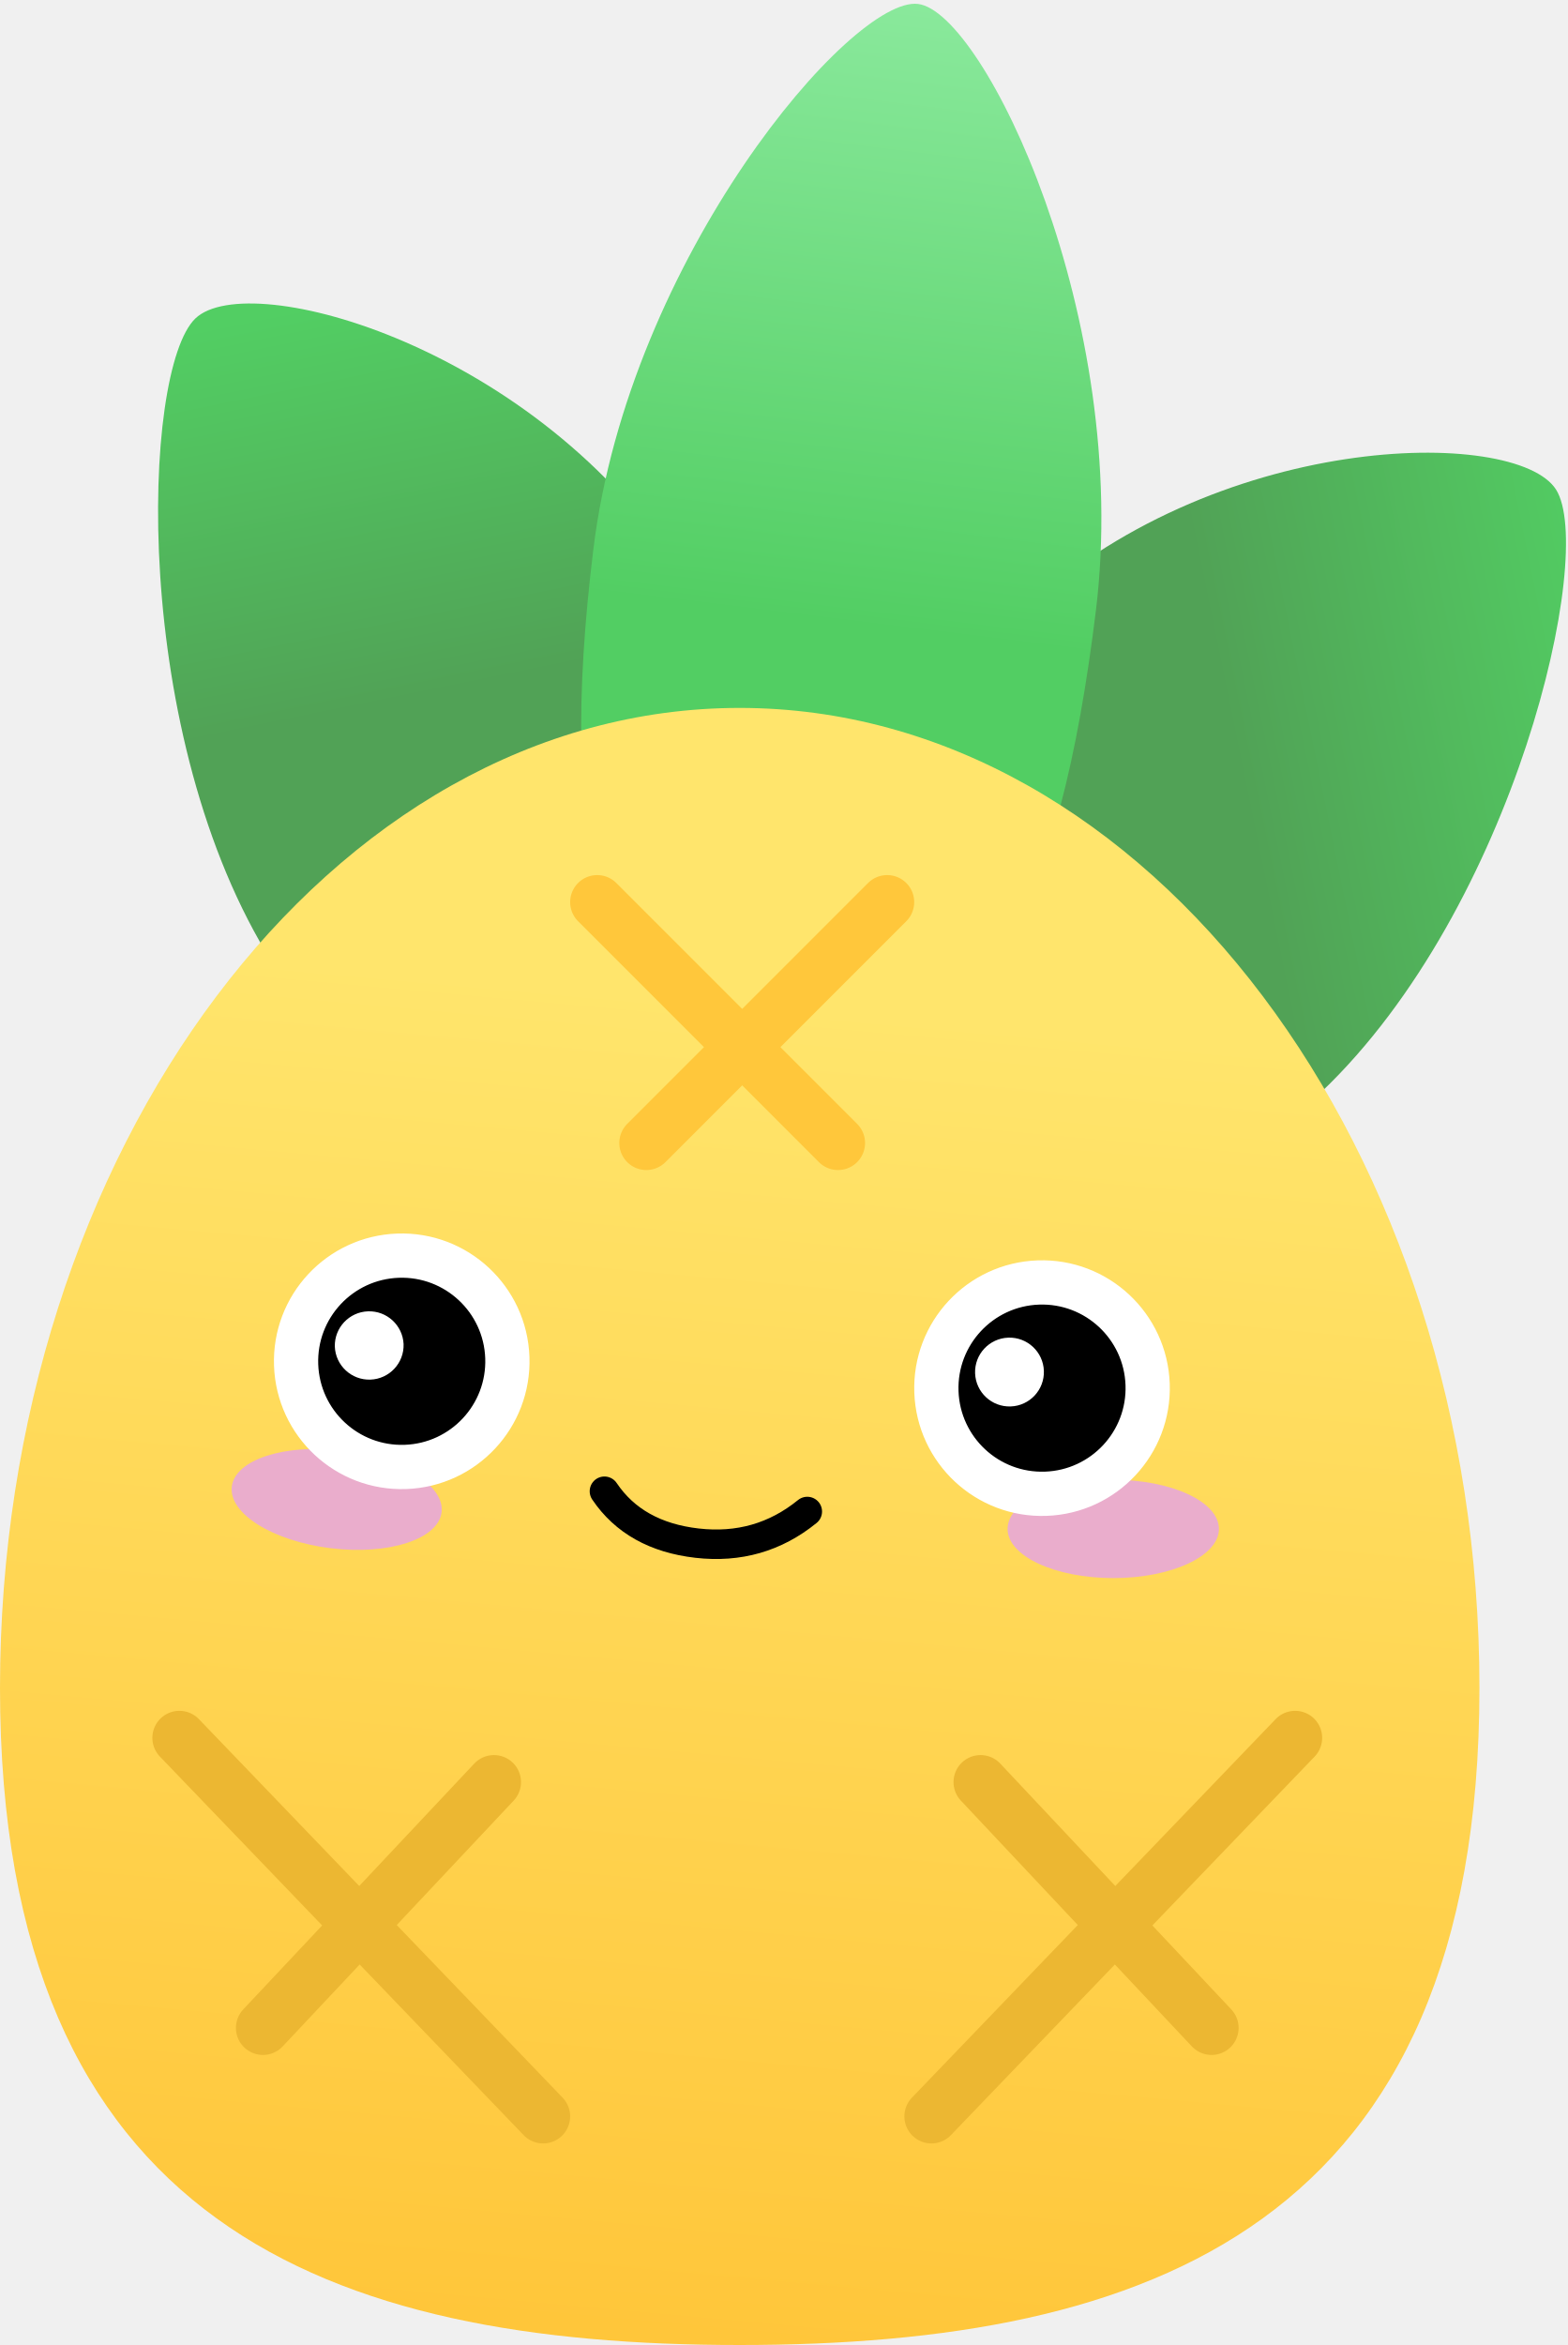
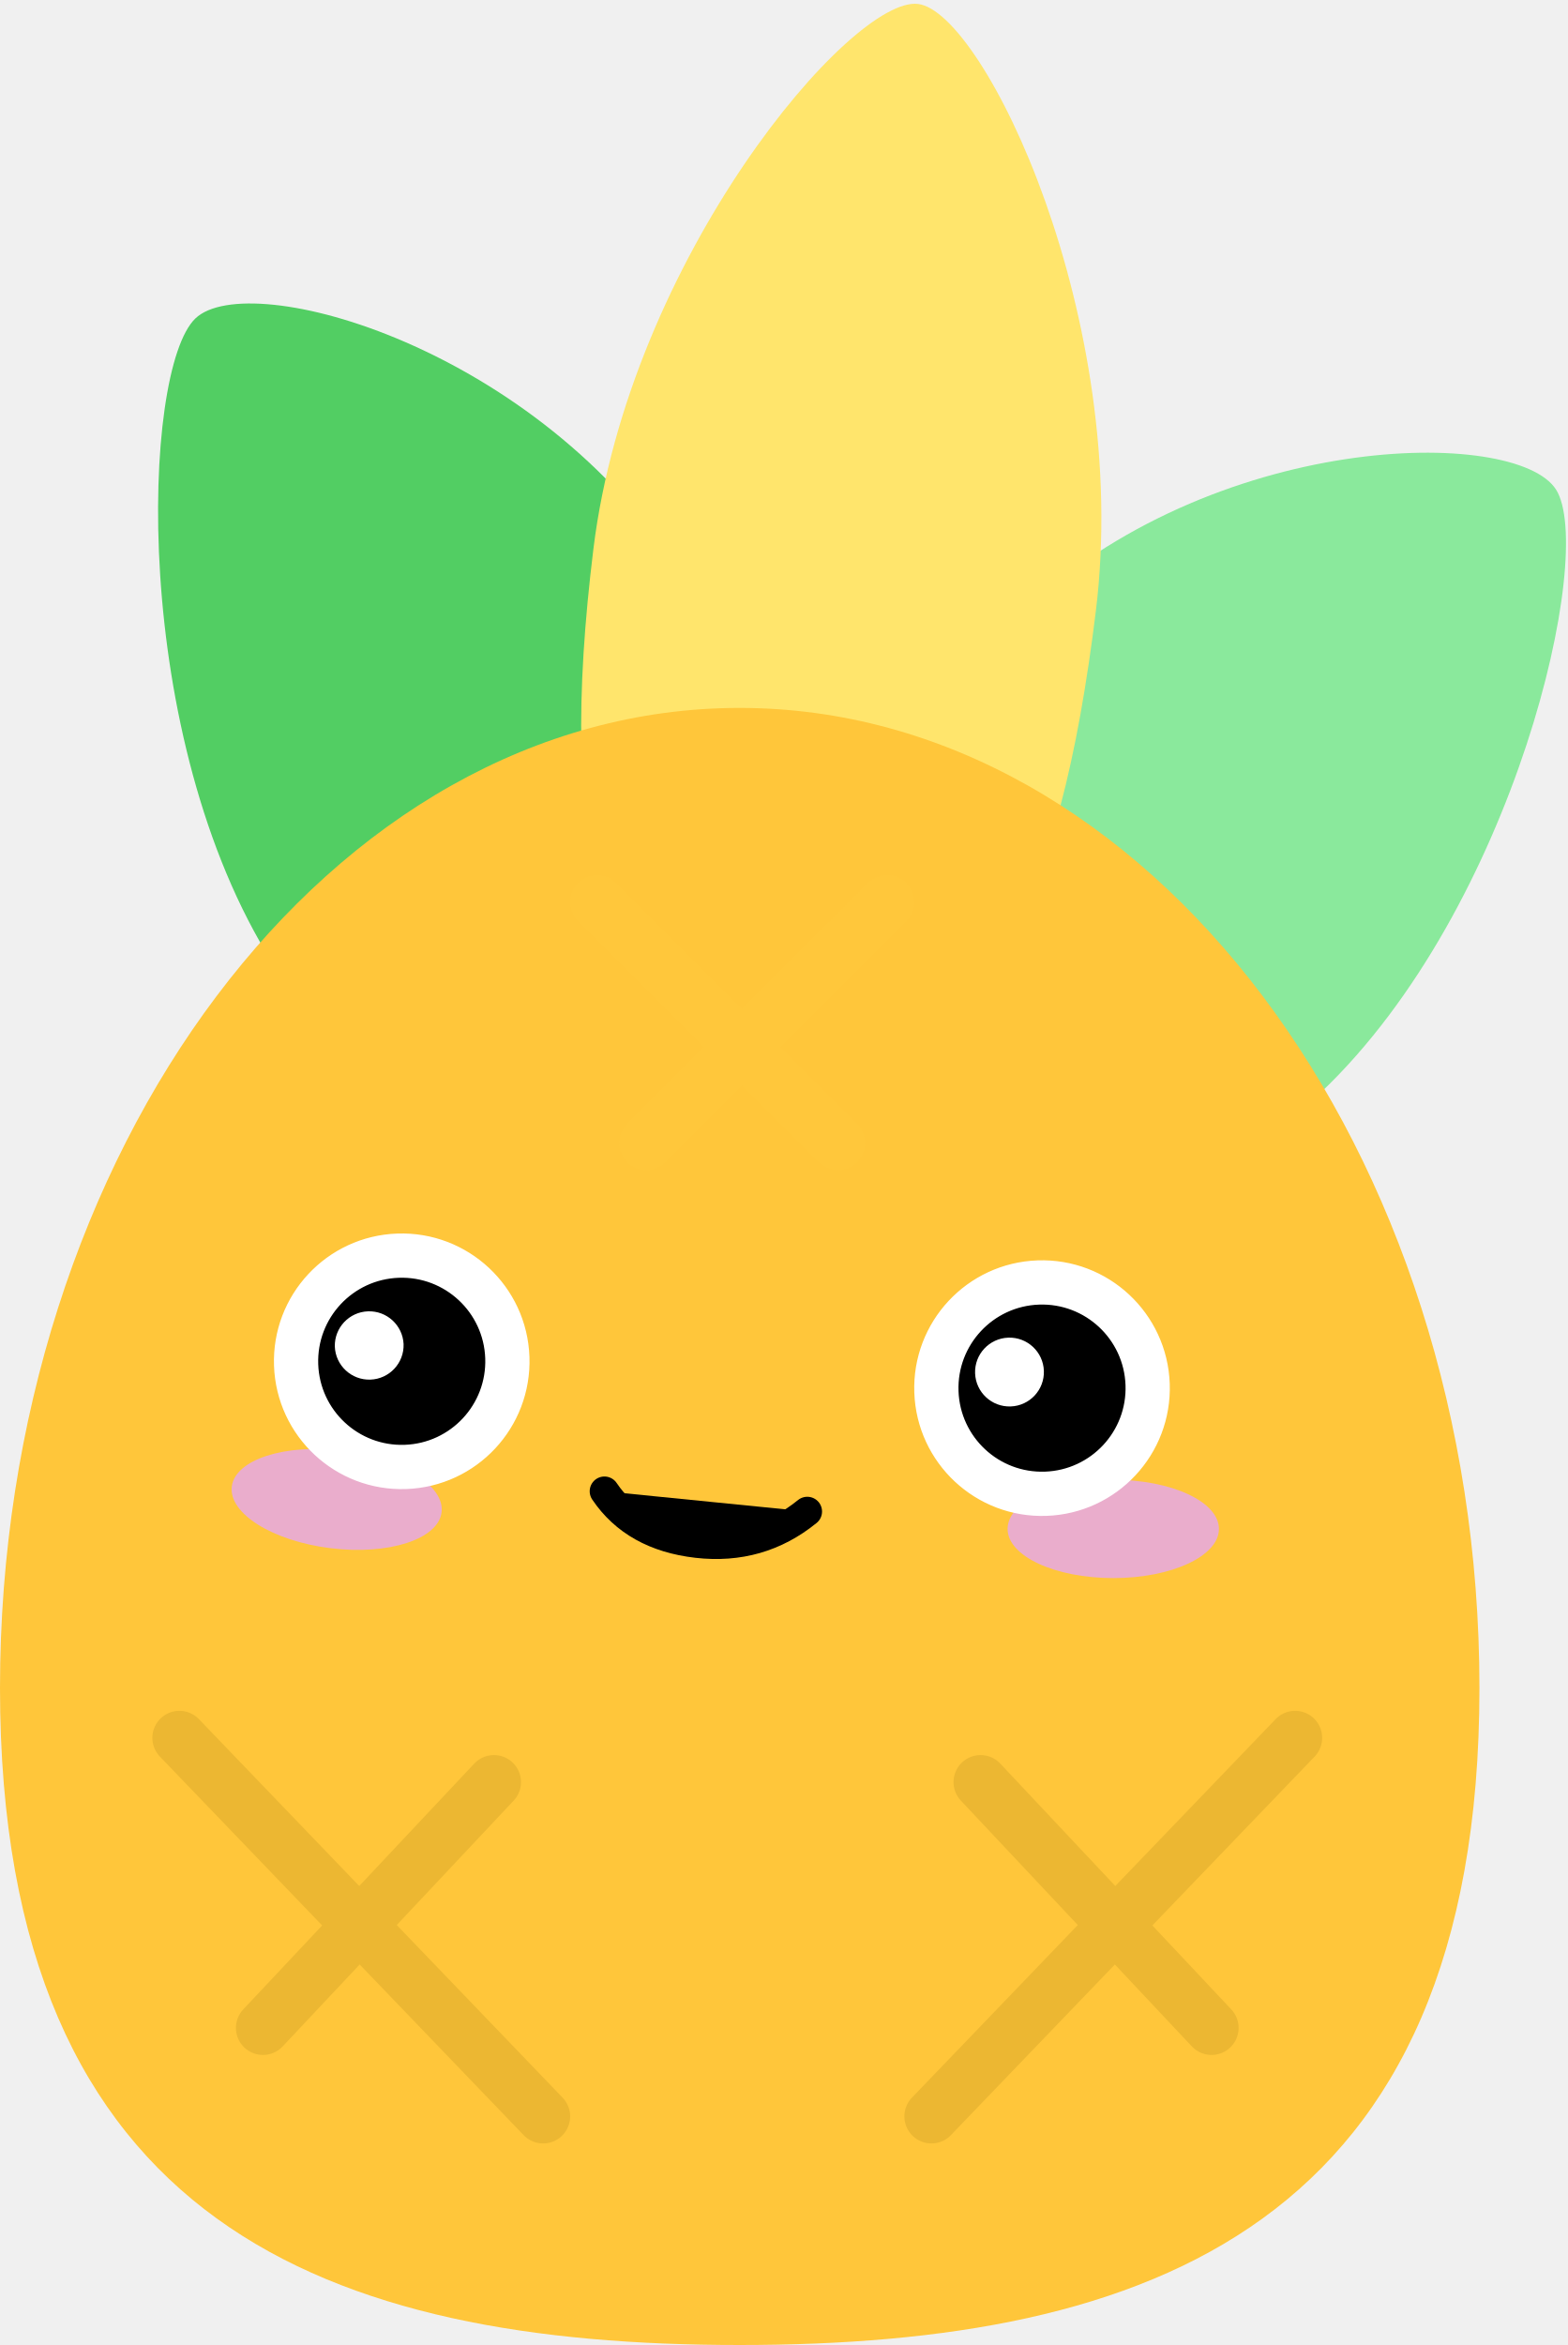
<svg xmlns="http://www.w3.org/2000/svg" xmlns:xlink="http://www.w3.org/1999/xlink" viewBox="0 0 319 477">
  <linearGradient id="a">
    <stop offset="0" stop-color="#52ce63" />
    <stop offset="1" stop-color="#51a256" />
  </linearGradient>
  <linearGradient xlink:href="#a" id="b" x1="55.342%" x2="42.817%" y1="0%" y2="42.863%" />
  <linearGradient xlink:href="#a" id="c" x1="55.349%" x2="42.808%" y1="0%" y2="42.863%" />
  <linearGradient id="d" x1="50%" x2="50%" y1="0%" y2="58.811%">
    <stop offset="0" stop-color="#8ae99c" />
    <stop offset="1" stop-color="#52ce63" />
  </linearGradient>
  <linearGradient id="e" x1="51.378%" x2="44.585%" y1="17.473%" y2="100%">
    <stop offset="0" stop-color="#ffe56c" />
    <stop offset="1" stop-color="#ffc63a" />
  </linearGradient>
-   <g fill="none" fill-rule="evenodd" transform="translate(-34 -24)">
-     <path fill="url(#b)" d="M103.95 258.274c44.362-4.36 60.015-40.391 65.354-94.7s-30.933-103.45-46.02-101.967c-15.089 1.483-63.04 58.905-68.378 113.213-5.338 54.308 4.683 87.815 49.045 83.454z" transform="rotate(-38 137.962 147.099)" />
-     <path fill="url(#c)" d="M275.877 258.274c44.361 4.36 53.167-29.265 47.828-83.573-5.338-54.309-52.073-111.611-67.161-113.094-15.088-1.483-52.575 47.54-47.236 101.848s22.207 90.458 66.569 94.819z" transform="rotate(52 240.026 189.003)" />
-     <path fill="url(#d)" d="M188.37 216.876c39.942 0 50.953-38.252 50.953-97.898C239.323 59.33 201.955.876 188.37.876s-52.047 58.455-52.047 118.102c0 59.646 12.105 97.898 52.047 97.898z" transform="rotate(7 8.977 277.799)" />
-     <path fill="url(#e)" d="M184.473 501C267.593 501 335 476.855 335 367.355S267.592 168 184.473 168C101.355 168 34 257.855 34 367.355S101.355 501 184.473 501z" />
+   <g fill="#000" fill-rule="evenodd" transform="translate(-34 -24)">
+     <path fill="#52ce63" d="M103.95 258.274c44.362-4.36 60.015-40.391 65.354-94.7s-30.933-103.45-46.02-101.967c-15.089 1.483-63.04 58.905-68.378 113.213-5.338 54.308 4.683 87.815 49.045 83.454z" transform="rotate(-38 137.962 147.099)" />
+     <path fill="#8ae99c" d="M275.877 258.274c44.361 4.36 53.167-29.265 47.828-83.573-5.338-54.309-52.073-111.611-67.161-113.094-15.088-1.483-52.575 47.54-47.236 101.848s22.207 90.458 66.569 94.819z" transform="rotate(52 240.026 189.003)" />
+     <path fill="#ffe56c" d="M188.37 216.876c39.942 0 50.953-38.252 50.953-97.898C239.323 59.33 201.955.876 188.37.876s-52.047 58.455-52.047 118.102c0 59.646 12.105 97.898 52.047 97.898z" transform="rotate(7 8.977 277.799)" />
+     <path fill="#ffc63a" d="M184.473 501C267.593 501 335 476.855 335 367.355S267.592 168 184.473 168C101.355 168 34 257.855 34 367.355S101.355 501 184.473 501z" />
    <ellipse cx="260.5" cy="335" fill="#eaadcc" rx="21.5" ry="10" />
    <ellipse cx="102.5" cy="329" fill="#eaadcc" rx="21.5" ry="10" transform="rotate(7 102.5 329)" />
    <path stroke="#000" stroke-linecap="round" stroke-linejoin="round" stroke-width="6" d="M198.248 331.459c-6.471 5.259-13.945 7.404-22.422 6.435-8.478-.969-14.761-4.487-18.85-10.556" />
    <path fill="#000" d="M114.983 279.418a21.435 21.435 0 0 1 15.414 5.762 21.431 21.431 0 0 1 6.824 14.974 21.433 21.433 0 0 1-5.763 15.414 21.434 21.434 0 0 1-14.975 6.824 21.43 21.43 0 0 1-15.413-5.763 21.434 21.434 0 0 1-6.823-14.975 21.432 21.432 0 0 1 5.762-15.413 21.431 21.431 0 0 1 14.974-6.823z" />
    <path fill="#fff" d="M116.112 297.39a7.001 7.001 0 0 0-13.992.488 7 7 0 0 0 13.992-.489z" />
    <path fill="#000" d="M245.253 284.875a21.433 21.433 0 0 1 15.414 5.762 21.432 21.432 0 0 1 6.824 14.974 21.433 21.433 0 0 1-5.763 15.414 21.432 21.432 0 0 1-14.974 6.824 21.433 21.433 0 0 1-15.413-5.763 21.433 21.433 0 0 1-6.824-14.975 21.432 21.432 0 0 1 5.763-15.412 21.433 21.433 0 0 1 14.973-6.824z" />
    <g fill="#fff">
-       <path fill-rule="nonzero" stroke="#fff" stroke-width="3" d="M134.223 300.259c.356 10.212-7.633 18.778-17.845 19.134-10.21.357-18.776-7.63-19.133-17.843-.356-10.211 7.631-18.777 17.842-19.134 10.212-.357 18.78 7.631 19.136 17.843zm5.996-.21c-.472-13.523-11.818-24.102-25.341-23.63-13.523.473-24.101 11.817-23.63 25.34.473 13.524 11.817 24.103 25.34 23.63 13.524-.471 24.103-11.816 23.631-25.34z" />
-       <path fill-rule="nonzero" stroke="#fff" stroke-width="3" d="M264.492 305.715c.357 10.213-7.63 18.779-17.843 19.135-10.21.357-18.777-7.63-19.134-17.843-.357-10.211 7.632-18.777 17.843-19.134 10.212-.357 18.778 7.631 19.134 17.842zm5.997-.209c-.472-13.523-11.817-24.102-25.34-23.63-13.523.473-24.103 11.817-23.63 25.34.472 13.524 11.817 24.103 25.34 23.63 13.524-.471 24.102-11.816 23.63-25.34z" />
+       <path fill-rule="nonzero" stroke="#fff" stroke-width="3" d="M134.223 300.259c.356 10.212-7.633 18.778-17.845 19.134-10.21.357-18.776-7.63-19.133-17.843-.356-10.211 7.631-18.777 17.842-19.134 10.212-.357 18.78 7.631 19.136 17.843zm5.996-.21c-.472-13.523-11.818-24.102-25.341-23.63-13.523.473-24.101 11.817-23.63 25.34.473 13.524 11.817 24.103 25.34 23.63 13.524-.471 24.103-11.816 23.631-25.34zM264.492 305.715c.357 10.213-7.63 18.779-17.843 19.135-10.21.357-18.777-7.63-19.134-17.843-.357-10.211 7.632-18.777 17.843-19.134 10.212-.357 18.778 7.631 19.134 17.842zm5.997-.209c-.472-13.523-11.817-24.102-25.34-23.63-13.523.473-24.103 11.817-23.63 25.34.472 13.524 11.817 24.103 25.34 23.63 13.524-.471 24.102-11.816 23.63-25.34z" />
      <path d="M246.381 302.846a7 7 0 1 0-13.992.49 7 7 0 0 0 13.992-.49z" />
    </g>
    <g stroke-linecap="round" stroke-width="11">
      <g stroke="#ecb732">
-         <path d="m70.5 377.5 74 77" />
-         <path d="m134.5 386.5-47 50" />
+         <path d="m70.5 377.5 74 77M134.5 386.5l-47 50" />
      </g>
      <g stroke="#ecb732">
-         <path d="m297.5 377.5-74 77" />
-         <path d="m233.5 386.5 47 50" />
+         <path d="m297.5 377.5-74 77M233.5 386.5l47 50" />
      </g>
      <g stroke="#ffc73b">
-         <path d="m214.5 207.5-49 49" />
-         <path d="m204.5 256.5-49-49" />
+         <path d="m214.5 207.5-49 49M204.5 256.5l-49-49" />
      </g>
    </g>
  </g>
</svg>
